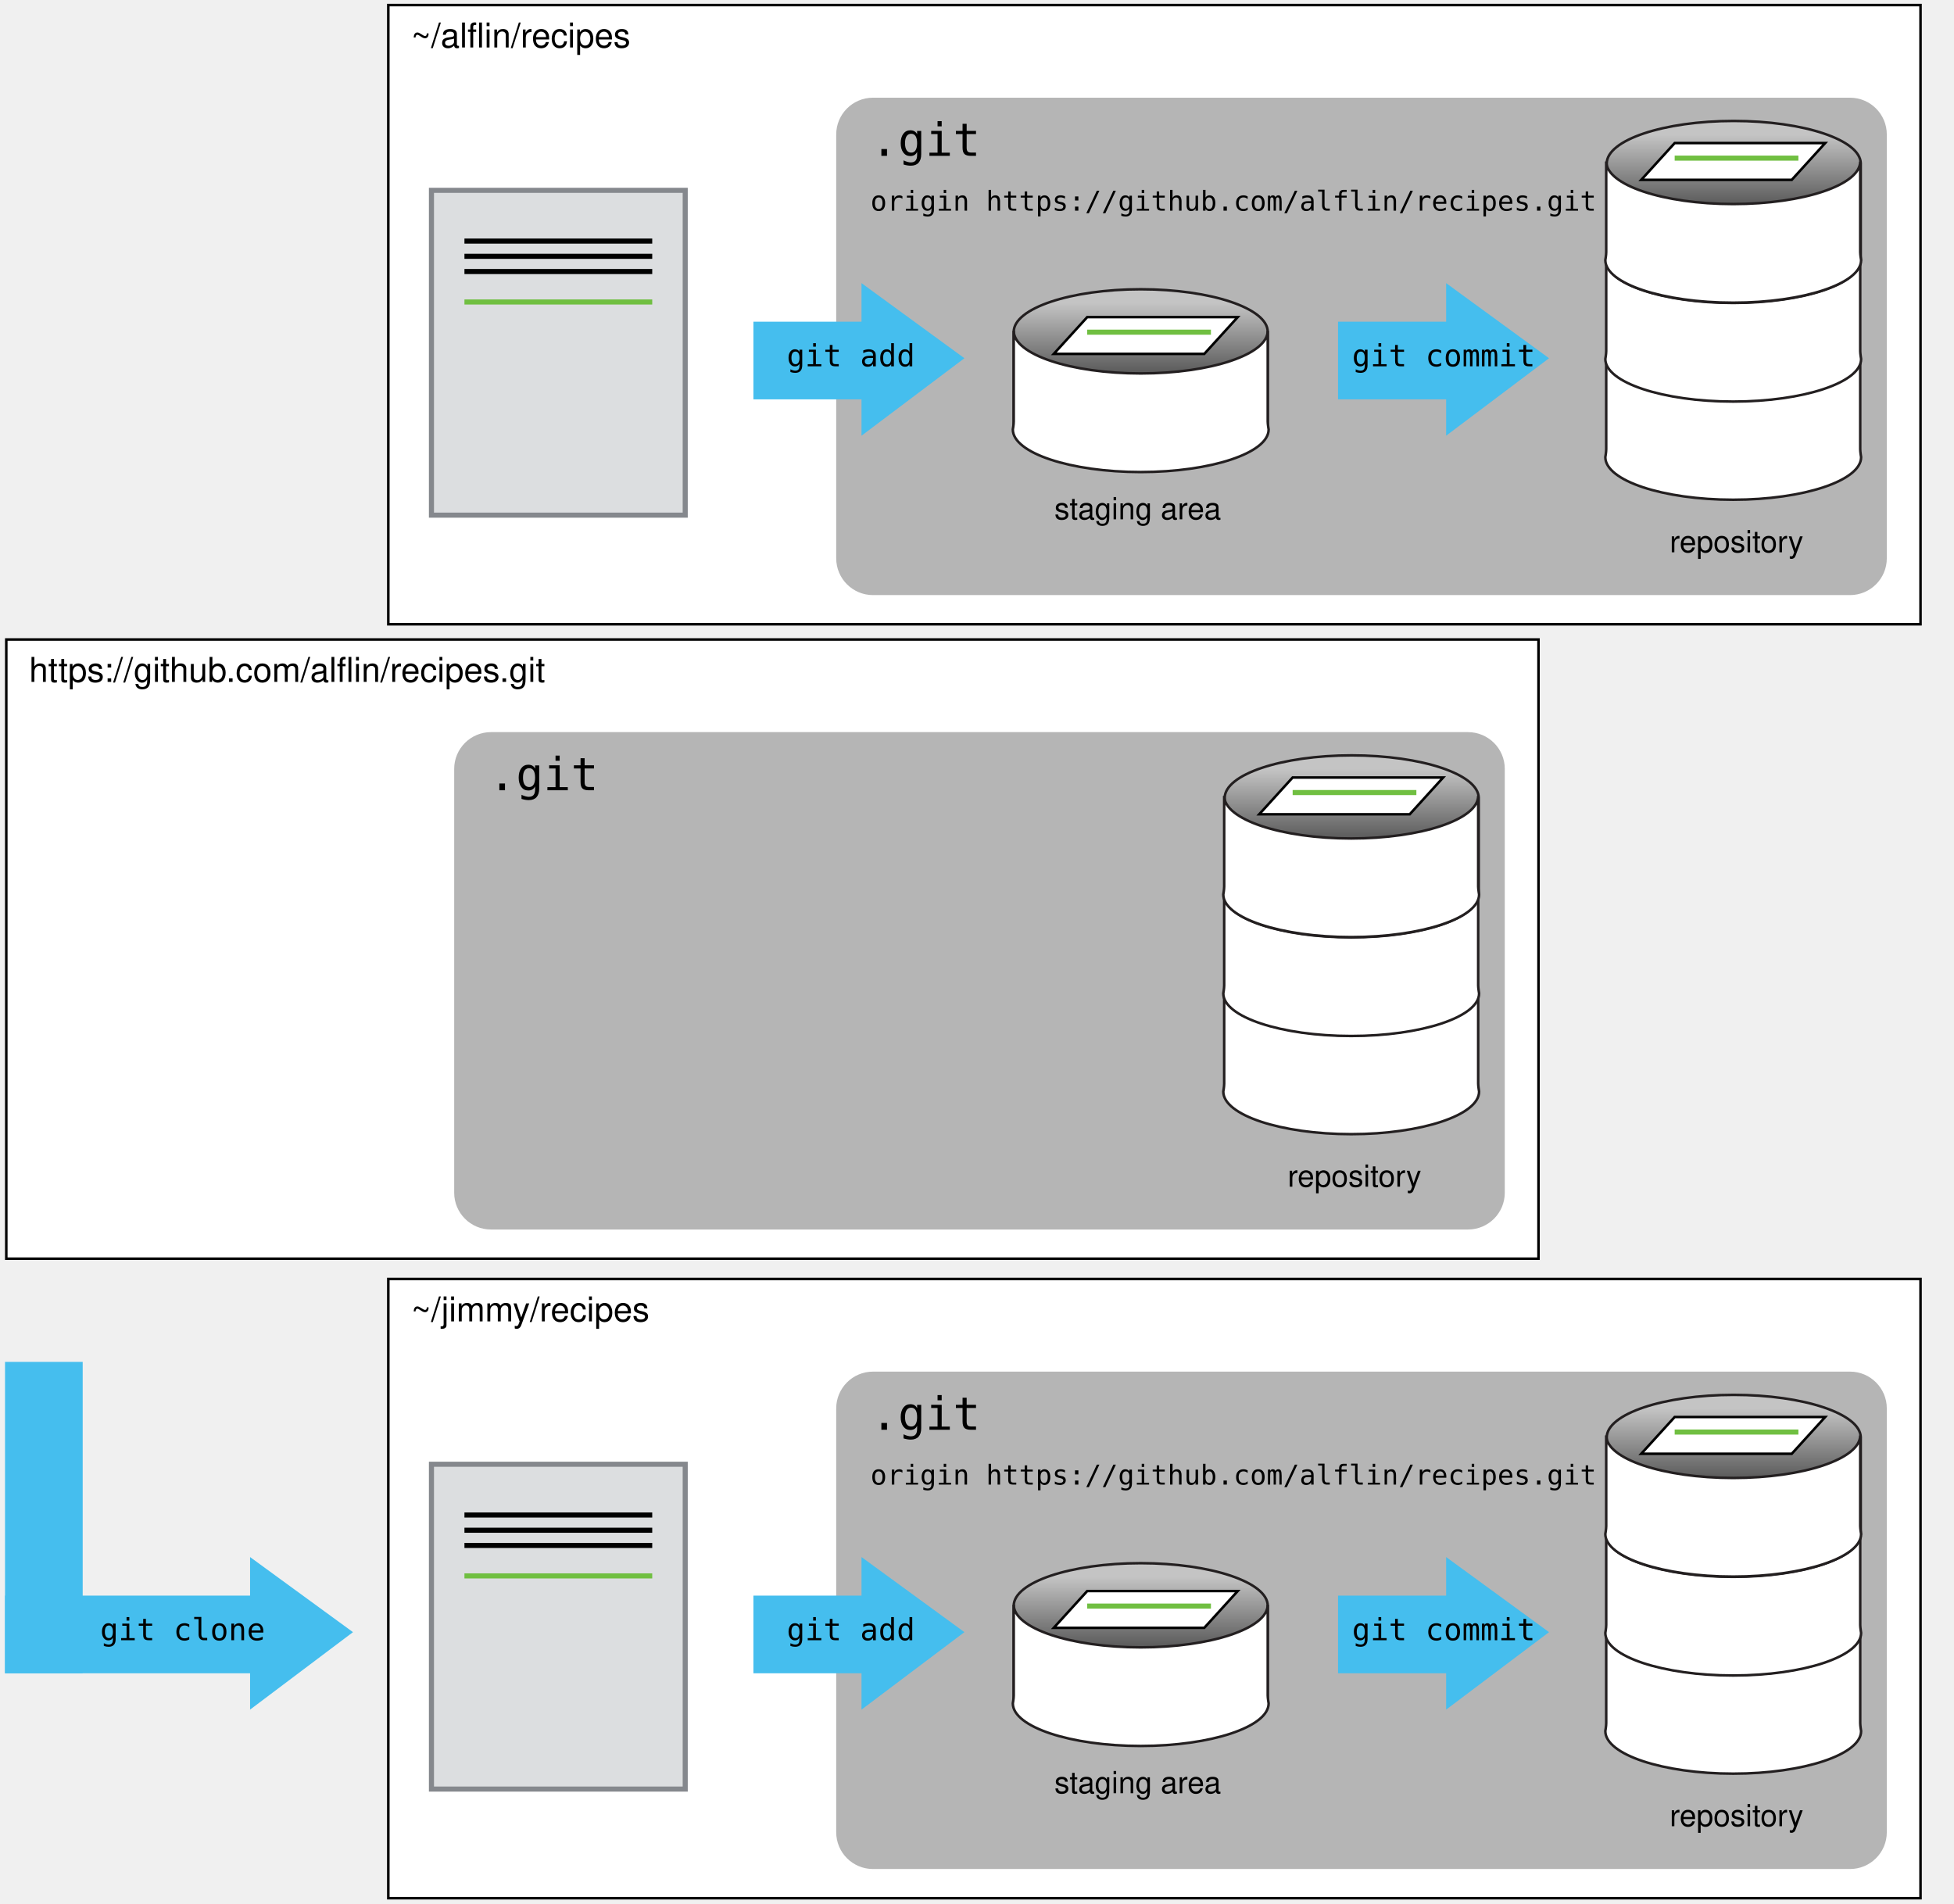
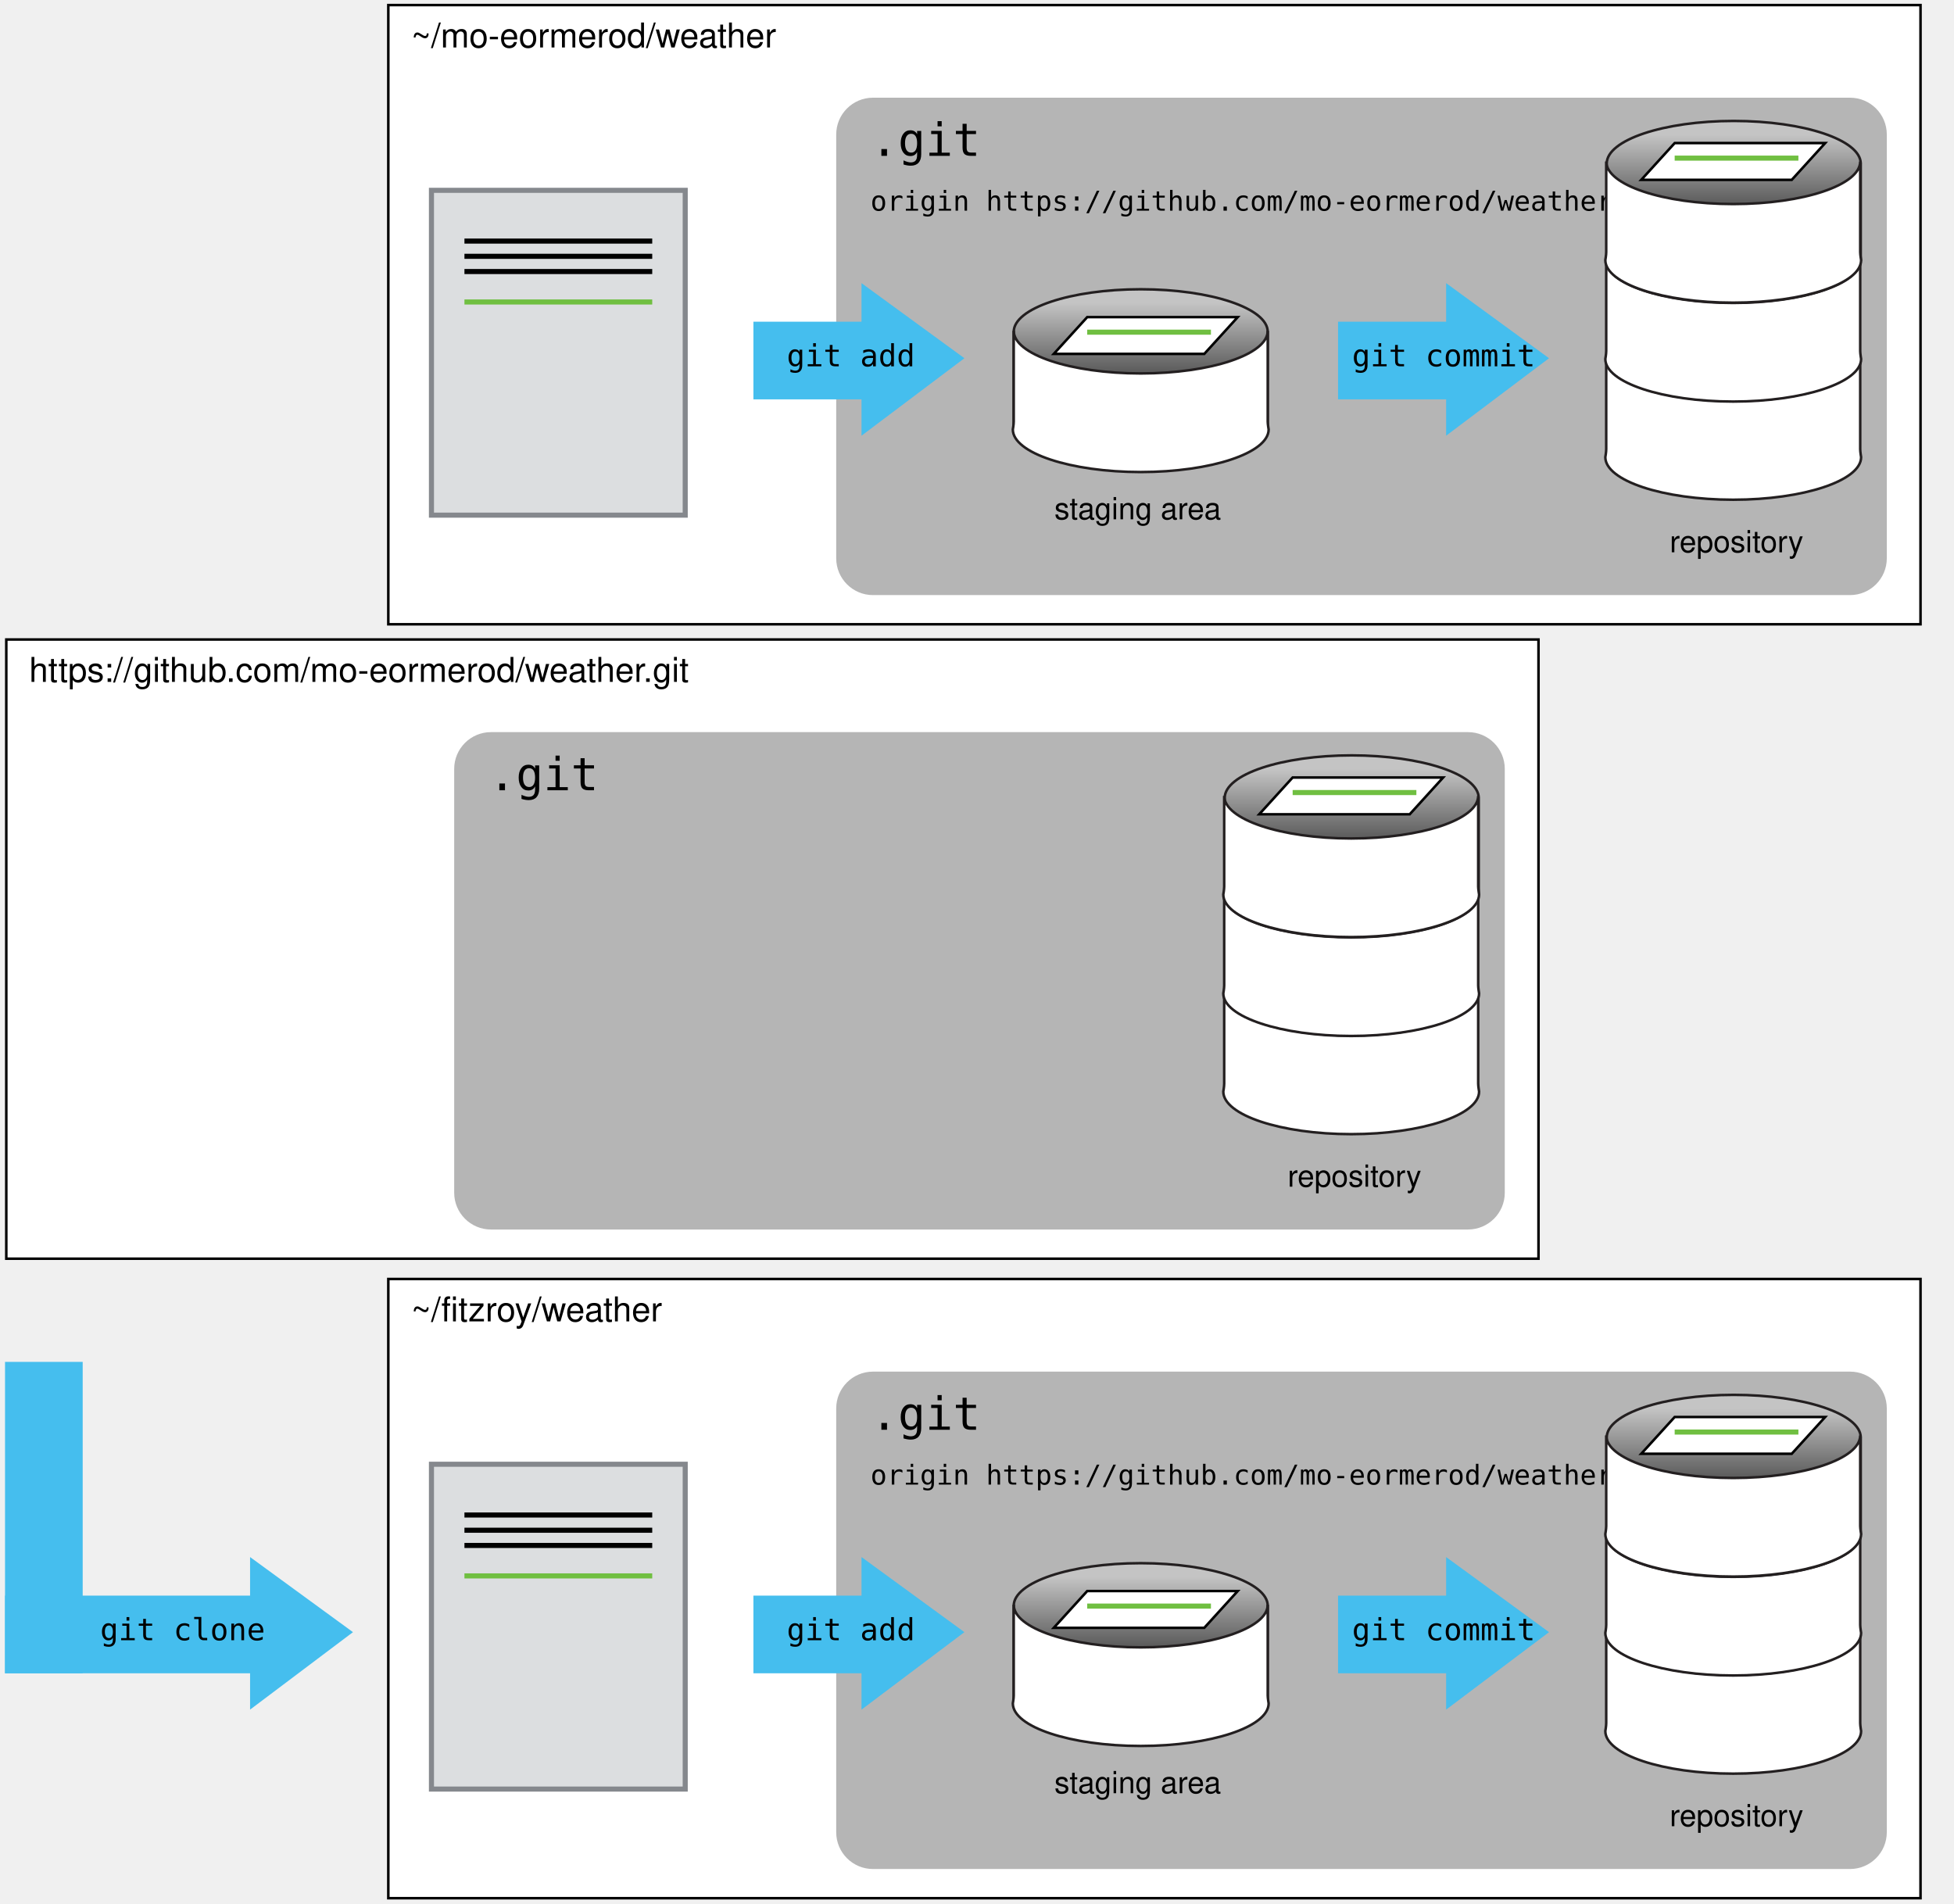
<svg xmlns="http://www.w3.org/2000/svg" xmlns:xlink="http://www.w3.org/1999/xlink" version="1.1" x="0px" y="0px" width="770" height="750" viewBox="0 0 770 750" enable-background="new 0 0 622 452" xml:space="preserve" id="svg4593">
  <defs id="defs4776">
    <linearGradient y2="363.473" x2="480.357" y1="334.872" x1="480.357" gradientUnits="userSpaceOnUse" id="SVGID_1_" gradientTransform="translate(279.4359,-47.97182)">
      <stop id="stop4613" style="stop-color:#C4C4C4" offset="0.098" />
      <stop id="stop4615" style="stop-color:#686868" offset="0.533" />
      <stop id="stop4617" style="stop-color:#000000" offset="1" />
    </linearGradient>
    <linearGradient xlink:href="#SVGID_3_" id="linearGradient5073" gradientUnits="userSpaceOnUse" x1="537.177" y1="57.66" x2="537.177" y2="112.913" />
    <linearGradient xlink:href="#SVGID_3_" id="linearGradient5457" gradientUnits="userSpaceOnUse" x1="537.177" y1="57.66" x2="537.177" y2="112.913" />
    <linearGradient xlink:href="#SVGID_2_" id="linearGradient10592" gradientUnits="userSpaceOnUse" x1="303.499" y1="123.986" x2="303.499" y2="179.235" />
    <linearGradient xlink:href="#SVGID_3_" id="linearGradient10594" gradientUnits="userSpaceOnUse" x1="537.177" y1="57.66" x2="537.177" y2="112.913" />
    <linearGradient xlink:href="#SVGID_2_" id="linearGradient10905" gradientUnits="userSpaceOnUse" x1="303.499" y1="123.986" x2="303.499" y2="179.235" />
  </defs>
  <text xml:space="preserve" style="font-style:normal;font-variant:normal;font-weight:normal;font-stretch:normal;font-size:12px;line-height:125%;font-family:Monospace;-inkscape-font-specification:Monospace;text-align:start;letter-spacing:0px;word-spacing:0px;writing-mode:lr-tb;text-anchor:start;fill:#000000;fill-opacity:1;stroke:none;stroke-width:1px;stroke-linecap:butt;stroke-linejoin:miter;stroke-opacity:1" x="720.692" y="35.841" id="text4930">
    <tspan id="tspan4932" x="720.692" y="35.841" />
  </text>
  <g id="g10741" transform="translate(4.5000001e-7,-1)">
    <g id="g10396">
      <rect style="fill:#ffffff;stroke:#000000;stroke-miterlimit:10" id="rect4596" height="244" width="603.785" stroke-miterlimit="10" y="3" x="153.02" />
      <g id="Layer_5" transform="translate(146.0202,-9)">
        <g id="g4654">
          <path stroke-miterlimit="10" d="m 598,63 c 0,-8.284 -6.716,-15 -15,-15 l -385,0 c -8.284,0 -15,6.716 -15,15 l 0,167 c 0,8.284 6.716,15 15,15 l 385,0 c 8.284,0 15,-6.716 15,-15 l 0,-167 z" id="path4656" style="fill:#b5b5b5;stroke:#ffffff;stroke-miterlimit:10" />
          <rect x="197" y="59" width="425" height="70.269" id="rect4658" style="fill:none" />
          <text transform="translate(197,71.4199)" id="text4660">
            <tspan x="0" y="0" font-size="18" id="tspan4662" style="font-size:18px;font-family:Consolas">.git</tspan>
-             <tspan x="0" y="21.6" font-size="10.8" id="tspan4664" style="font-size:10.8px;font-family:Consolas">origin https://github.com/alflin/recipes.git</tspan>
+             <tspan x="0" y="21.6" font-size="10.8" id="tspan4664" style="font-size:10.8px;font-family:Consolas">origin https://github.com/mo-eormerod/weather.git</tspan>
          </text>
        </g>
        <rect x="16" y="19" width="195.585" height="24.449" id="rect4666" style="fill:none" />
-         <text transform="translate(16,28.707)" font-size="13.5" id="text4668" style="font-size:13.5px;font-family:Helvetica">~/alflin/recipes</text>
+         <text transform="translate(16,28.707)" font-size="13.5" id="text4668" style="font-size:13.5px;font-family:Helvetica">~/mo-eormerod/weather</text>
      </g>
      <g id="Layer_1" transform="translate(146.0202,-9)">
        <g id="g4721">
          <rect x="24" y="85" width="100" height="128" id="rect4723" style="fill:#dcdee0" />
          <rect x="24" y="85" width="100" height="128" id="rect4725" style="fill:none;stroke:#85888d;stroke-width:2" />
          <line x1="37" y1="105" x2="111" y2="105" id="line4727" style="fill:none;stroke:#000000;stroke-width:2" />
          <line x1="37" y1="111" x2="111" y2="111" id="line4729" style="fill:none;stroke:#000000;stroke-width:2" />
          <line x1="37" y1="117" x2="111" y2="117" id="line4731" style="fill:none;stroke:#000000;stroke-width:2" />
          <line x1="37" y1="129" x2="111" y2="129" id="line4733" style="fill:none;stroke:#70bf41;stroke-width:2" />
        </g>
      </g>
      <rect style="fill:none" id="rect4742" height="14" width="52.743" y="137.069" x="310.02" />
      <g id="g5114" transform="translate(146.0202,-9)">
        <g id="g4736">
          <rect x="150.871" y="136.768" width="45.956" height="30.604" id="rect4738" style="fill:#45beee" />
          <polygon points="234.02,151.163 193.467,121.571 193.467,181.695 " id="polygon4740" style="fill:#45beee" />
        </g>
        <text y="154.35" x="164" font-size="12" id="text4744" style="font-size:12px;font-family:Consolas">git add</text>
      </g>
      <rect style="fill:none" id="rect4752" height="14" width="85.542" y="137.069" x="523" />
      <g id="g5108" transform="translate(146.0202,-9)">
        <g id="g4746">
          <rect x="381.251" y="136.768" width="45.956" height="30.604" id="rect4748" style="fill:#45beee" />
          <polygon points="464.399,151.163 423.847,121.571 423.847,181.695 " id="polygon4750" style="fill:#45beee" />
        </g>
        <text y="154.35" x="386.764" font-size="12" id="text4754" style="font-size:12px;font-family:Consolas">git commit</text>
      </g>
      <rect style="fill:none" id="rect4766" height="17" width="147" y="197" x="375.02" />
      <g id="g5093" transform="translate(146.0202,-9)">
        <g id="Layer_3">
          <g id="g4671">
            <linearGradient y2="179.235" x2="303.499" y1="123.986" x1="303.499" gradientUnits="userSpaceOnUse" id="SVGID_2_">
              <stop id="stop4674" style="stop-color:#C4C4C4" offset="0.098" />
              <stop id="stop4676" style="stop-color:#686868" offset="0.533" />
              <stop id="stop4678" style="stop-color:#000000" offset="1" />
            </linearGradient>
            <path id="path4680" d="m 253.453,178.205 c 0,-9.264 22.404,-16.777 50.047,-16.777 27.643,0 50.045,7.514 50.045,16.777 l 0,1.029 c 0,0 0,-2.115 0,-3.117 0,-1.007 0,-35.745 0,-35.745 l 0,0.394 c 0,-9.27 -22.402,-16.78 -50.045,-16.78 -27.643,0 -50.047,7.51 -50.047,16.78 l 0,-0.394 c 0,0 0,34.519 0,35.733 0,1.205 0,3.129 0,3.129 l 0,-1.029 z" stroke-miterlimit="10" style="fill:url(#linearGradient10905);stroke:#231f20;stroke-miterlimit:10" />
            <g id="g4682">
              <path id="path4684" d="m 353.545,140.373 c 0,0 0,34.738 0,35.745 0,1.002 0.355,3.117 0.355,3.117 0,9.27 -22.758,16.779 -50.4,16.779 -27.642,0 -50.4,-7.51 -50.4,-16.779 0,0 0.354,-1.924 0.354,-3.129 0,-1.214 0,-35.733 0,-35.733 0,9.274 22.404,16.785 50.047,16.785 27.643,0 50.044,-7.511 50.044,-16.785 z" stroke-miterlimit="10" style="fill:#ffffff;stroke:#231f20;stroke-miterlimit:10" />
            </g>
          </g>
          <g id="g4686">
            <polygon id="polygon4688" points="341.719,134.965 282.411,134.965 269.235,149.459 328.542,149.459 " stroke-miterlimit="10" style="fill:#ffffff;stroke:#000000;stroke-miterlimit:10" />
            <line id="line4690" y2="140.894" x2="331.165" y1="140.894" x1="282.411" style="fill:none;stroke:#70bf41;stroke-width:2" />
          </g>
        </g>
        <text y="214.628" x="269.477" font-size="12" id="text4768" style="font-size:12px;font-family:Helvetica">staging area</text>
      </g>
      <rect style="fill:none" id="rect4770" height="17" width="147" y="210" x="610.805" />
      <g id="g5075" transform="translate(146.0202,-9)">
        <g id="Layer_4">
          <linearGradient y2="112.913" x2="537.177" y1="57.66" x1="537.177" gradientUnits="userSpaceOnUse" id="SVGID_3_">
            <stop id="stop4694" style="stop-color:#C4C4C4" offset="0.098" />
            <stop id="stop4696" style="stop-color:#686868" offset="0.533" />
            <stop id="stop4698" style="stop-color:#000000" offset="1" />
          </linearGradient>
          <path id="path4700" d="m 487.13,111.882 c 0,-9.268 22.407,-16.781 50.047,-16.781 27.641,0 50.047,7.513 50.047,16.781 l 0,1.03 c 0,0 0,-2.118 0,-3.121 0,-1.003 0,-35.739 0,-35.739 l 0,0.388 c 0,-9.268 -22.406,-16.781 -50.047,-16.781 -27.64,0 -50.047,7.513 -50.047,16.781 l 0,-0.388 c 0,0 0,34.519 0,35.728 0,1.209 0,3.132 0,3.132 l 0,-1.03 z" stroke-miterlimit="10" style="fill:url(#linearGradient5457);stroke:#231f20;stroke-miterlimit:10" />
          <g id="g4702">
            <path id="path4704" d="m 587.021,151.283 c 0,0 0,34.738 0,35.74 0,1.002 0.354,3.121 0.354,3.121 0,9.268 -22.76,16.779 -50.4,16.779 -27.64,0 -50.399,-7.512 -50.399,-16.779 0,0 0.353,-1.924 0.353,-3.133 0,-1.209 0,-35.729 0,-35.729 0,9.268 22.407,16.781 50.047,16.781 27.638,0.001 50.045,-7.512 50.045,-16.78 z" stroke-miterlimit="10" style="fill:#ffffff;stroke:#231f20;stroke-miterlimit:10" />
          </g>
          <g id="g4706">
            <path id="path4708" d="m 587.021,112.601 c 0,0 0,34.736 0,35.739 0,1.002 0.354,3.121 0.354,3.121 0,9.268 -22.76,16.779 -50.4,16.779 -27.64,0 -50.399,-7.512 -50.399,-16.779 0,0 0.353,-1.923 0.353,-3.132 0,-1.209 0,-35.728 0,-35.728 0,9.268 22.407,16.78 50.047,16.78 27.638,0 50.045,-7.512 50.045,-16.78 z" stroke-miterlimit="10" style="fill:#ffffff;stroke:#231f20;stroke-miterlimit:10" />
          </g>
          <g id="g4710">
            <path id="path4712" d="m 587.021,73.628 c 0,0 0,34.737 0,35.739 0,1.002 0.354,3.12 0.354,3.12 0,9.269 -22.76,16.781 -50.4,16.781 -27.64,0 -50.399,-7.513 -50.399,-16.781 0,0 0.353,-1.922 0.353,-3.131 0,-1.209 0,-35.728 0,-35.728 0,9.268 22.407,16.78 50.047,16.78 27.638,0.001 50.045,-7.512 50.045,-16.78 z" stroke-miterlimit="10" style="fill:#ffffff;stroke:#231f20;stroke-miterlimit:10" />
          </g>
          <g id="g4714">
            <polygon id="polygon4716" points="573.216,66.381 513.908,66.381 500.732,80.875 560.039,80.875 " stroke-miterlimit="10" style="fill:#ffffff;stroke:#000000;stroke-miterlimit:10" />
            <line id="line4718" y2="72.311" x2="562.662" y1="72.311" x1="513.908" style="fill:none;stroke:#70bf41;stroke-width:2" />
          </g>
        </g>
        <text y="227.628" x="511.941" font-size="12" id="text4772" style="font-size:12px;font-family:Helvetica">repository</text>
      </g>
      <rect x="610.805" y="210" width="147" height="17" id="rect4977" style="fill:none" />
    </g>
    <g transform="translate(-4.520231,-9)" id="g5196">
      <rect x="7" y="262" stroke-miterlimit="10" width="603.785" height="244" id="rect4811" style="fill:#ffffff;stroke:#000000;stroke-miterlimit:10" />
      <path id="path4817" d="m 598,313 c 0,-8.284 -6.716,-15 -15,-15 l -385,0 c -8.284,0 -15,6.716 -15,15 l 0,167 c 0,8.284 6.716,15 15,15 l 385,0 c 8.284,0 15,-6.716 15,-15 l 0,-167 z" stroke-miterlimit="10" style="fill:#b5b5b5;stroke:#ffffff;stroke-miterlimit:10" />
      <rect id="rect4819" height="70.269" width="425" y="309" x="197" style="fill:none" />
      <text id="text4821" x="197" y="321.42">
        <tspan id="tspan4823" font-size="18" y="321.42" x="197" style="font-size:18px;font-family:Consolas">.git</tspan>
        <tspan id="tspan4825" font-size="10.8" y="343.02" x="197" style="font-size:10.8px;font-family:Consolas" />
      </text>
      <rect style="fill:none" x="16" y="269" width="195.585" height="24.449" id="rect4827" />
-       <text style="font-size:13.5px;font-family:Helvetica" font-size="13.5" id="text4829" x="16" y="278.707">https://github.com/alflin/recipes.git</text>
+       <text style="font-size:13.5px;font-family:Helvetica" font-size="13.5" id="text4829" x="16" y="278.707">https://github.com/mo-eormerod/weather.git</text>
      <g id="g5055" transform="translate(0,250)">
        <g id="g5023">
          <linearGradient id="linearGradient5025" gradientUnits="userSpaceOnUse" x1="537.177" y1="57.66" x2="537.177" y2="112.913">
            <stop offset="0.098" style="stop-color:#C4C4C4" id="stop5027" />
            <stop offset="0.533" style="stop-color:#686868" id="stop5029" />
            <stop offset="1" style="stop-color:#000000" id="stop5031" />
          </linearGradient>
          <path stroke-miterlimit="10" d="m 487.13,111.882 c 0,-9.268 22.407,-16.781 50.047,-16.781 27.641,0 50.047,7.513 50.047,16.781 l 0,1.03 c 0,0 0,-2.118 0,-3.121 0,-1.003 0,-35.739 0,-35.739 l 0,0.388 c 0,-9.268 -22.406,-16.781 -50.047,-16.781 -27.64,0 -50.047,7.513 -50.047,16.781 l 0,-0.388 c 0,0 0,34.519 0,35.728 0,1.209 0,3.132 0,3.132 l 0,-1.03 z" id="path5033" style="fill:url(#linearGradient5073);stroke:#231f20;stroke-miterlimit:10" />
          <g id="g5035">
            <path stroke-miterlimit="10" d="m 587.021,151.283 c 0,0 0,34.738 0,35.74 0,1.002 0.354,3.121 0.354,3.121 0,9.268 -22.76,16.779 -50.4,16.779 -27.64,0 -50.399,-7.512 -50.399,-16.779 0,0 0.353,-1.924 0.353,-3.133 0,-1.209 0,-35.729 0,-35.729 0,9.268 22.407,16.781 50.047,16.781 27.638,0.001 50.045,-7.512 50.045,-16.78 z" id="path5037" style="fill:#ffffff;stroke:#231f20;stroke-miterlimit:10" />
          </g>
          <g id="g5039">
            <path stroke-miterlimit="10" d="m 587.021,112.601 c 0,0 0,34.736 0,35.739 0,1.002 0.354,3.121 0.354,3.121 0,9.268 -22.76,16.779 -50.4,16.779 -27.64,0 -50.399,-7.512 -50.399,-16.779 0,0 0.353,-1.923 0.353,-3.132 0,-1.209 0,-35.728 0,-35.728 0,9.268 22.407,16.78 50.047,16.78 27.638,0 50.045,-7.512 50.045,-16.78 z" id="path5041" style="fill:#ffffff;stroke:#231f20;stroke-miterlimit:10" />
          </g>
          <g id="g5043">
            <path stroke-miterlimit="10" d="m 587.021,73.628 c 0,0 0,34.737 0,35.739 0,1.002 0.354,3.12 0.354,3.12 0,9.269 -22.76,16.781 -50.4,16.781 -27.64,0 -50.399,-7.513 -50.399,-16.781 0,0 0.353,-1.922 0.353,-3.131 0,-1.209 0,-35.728 0,-35.728 0,9.268 22.407,16.78 50.047,16.78 27.638,0.001 50.045,-7.512 50.045,-16.78 z" id="path5045" style="fill:#ffffff;stroke:#231f20;stroke-miterlimit:10" />
          </g>
          <g id="g5047">
            <polygon stroke-miterlimit="10" points="513.908,66.381 500.732,80.875 560.039,80.875 573.216,66.381 " id="polygon5049" style="fill:#ffffff;stroke:#000000;stroke-miterlimit:10" />
            <line x1="513.908" y1="72.311" x2="562.662" y2="72.311" id="line5051" style="fill:none;stroke:#70bf41;stroke-width:2" />
          </g>
        </g>
        <text style="font-size:12px;font-family:Helvetica" id="text5053" font-size="12" x="511.941" y="227.628">repository</text>
      </g>
      <rect style="fill:none" id="rect4762" height="14" width="165.548" transform="matrix(0.9804651,0.196693,-0.196693,0.9804651,0,0)" y="272.824" x="200.719" />
    </g>
    <g id="g10670">
      <g id="g10664">
        <rect style="fill:#45beee" id="rect5294" height="30.604" width="122.711" y="-32.584" x="537.661" transform="matrix(0,1,-1,0,0,0)" />
        <rect x="1.98" y="629.768" width="99.924" height="30.604" id="rect5124" style="fill:#45beee" />
        <polygon transform="translate(-325.3029,493)" points="464.399,151.163 423.847,121.571 423.847,181.695 " id="polygon5126" style="fill:#45beee" />
        <text style="font-size:12px;font-family:Consolas" id="text5128" font-size="12" x="39.461" y="647.35">git clone</text>
      </g>
      <rect x="153.02" y="505" stroke-miterlimit="10" width="603.785" height="244" id="rect10464" style="fill:#ffffff;stroke:#000000;stroke-miterlimit:10" />
      <g transform="translate(146.0202,493)" id="g10466">
        <g id="g10468">
          <path style="fill:#b5b5b5;stroke:#ffffff;stroke-miterlimit:10" id="path10470" d="m 598,63 c 0,-8.284 -6.716,-15 -15,-15 l -385,0 c -8.284,0 -15,6.716 -15,15 l 0,167 c 0,8.284 6.716,15 15,15 l 385,0 c 8.284,0 15,-6.716 15,-15 l 0,-167 z" stroke-miterlimit="10" />
          <rect style="fill:none" id="rect10472" height="70.269" width="425" y="59" x="197" />
          <text id="text10474" transform="translate(197,71.4199)">
            <tspan style="font-size:18px;font-family:Consolas" id="tspan10476" font-size="18" y="0" x="0">.git</tspan>
-             <tspan style="font-size:10.8px;font-family:Consolas" id="tspan10478" font-size="10.8" y="21.6" x="0">origin https://github.com/alflin/recipes.git</tspan>
+             <tspan style="font-size:10.8px;font-family:Consolas" id="tspan10478" font-size="10.8" y="21.6" x="0">origin https://github.com/mo-eormerod/weather.git</tspan>
          </text>
        </g>
        <rect style="fill:none" id="rect10480" height="24.449" width="195.585" y="19" x="16" />
-         <text style="font-size:13.5px;font-family:Helvetica" id="text10482" font-size="13.5" transform="translate(16,28.707)">~/jimmy/recipes</text>
+         <text style="font-size:13.5px;font-family:Helvetica" id="text10482" font-size="13.5" transform="translate(16,28.707)">~/fitzroy/weather</text>
      </g>
      <g transform="translate(146.0202,493)" id="g10484">
        <g id="g10486">
          <rect style="fill:#dcdee0" id="rect10488" height="128" width="100" y="85" x="24" />
          <rect style="fill:none;stroke:#85888d;stroke-width:2" id="rect10490" height="128" width="100" y="85" x="24" />
          <line style="fill:none;stroke:#000000;stroke-width:2" id="line10492" y2="105" x2="111" y1="105" x1="37" />
          <line style="fill:none;stroke:#000000;stroke-width:2" id="line10494" y2="111" x2="111" y1="111" x1="37" />
          <line style="fill:none;stroke:#000000;stroke-width:2" id="line10496" y2="117" x2="111" y1="117" x1="37" />
          <line style="fill:none;stroke:#70bf41;stroke-width:2" id="line10498" y2="129" x2="111" y1="129" x1="37" />
        </g>
      </g>
      <rect x="310.02" y="639.069" width="52.743" height="14" id="rect10500" style="fill:none" />
      <g transform="translate(146.0202,493)" id="g10502">
        <g id="g10504">
          <rect style="fill:#45beee" id="rect10506" height="30.604" width="45.956" y="136.768" x="150.871" />
          <polygon style="fill:#45beee" id="polygon10508" points="193.467,121.571 193.467,181.695 234.02,151.163 " />
        </g>
        <text style="font-size:12px;font-family:Consolas" id="text10510" font-size="12" x="164" y="154.35">git add</text>
      </g>
      <rect x="523" y="639.069" width="85.542" height="14" id="rect10512" style="fill:none" />
      <g transform="translate(146.0202,493)" id="g10514">
        <g id="g10516">
          <rect style="fill:#45beee" id="rect10518" height="30.604" width="45.956" y="136.768" x="381.251" />
          <polygon style="fill:#45beee" id="polygon10520" points="423.847,121.571 423.847,181.695 464.399,151.163 " />
        </g>
        <text style="font-size:12px;font-family:Consolas" id="text10522" font-size="12" x="386.764" y="154.35">git commit</text>
      </g>
      <rect x="375.02" y="699" width="147" height="17" id="rect10524" style="fill:none" />
      <g transform="translate(146.0202,493)" id="g10526">
        <g id="g10528">
          <g id="g10530">
            <linearGradient id="linearGradient10532" gradientUnits="userSpaceOnUse" x1="303.499" y1="123.986" x2="303.499" y2="179.235">
              <stop offset="0.098" style="stop-color:#C4C4C4" id="stop10534" />
              <stop offset="0.533" style="stop-color:#686868" id="stop10536" />
              <stop offset="1" style="stop-color:#000000" id="stop10538" />
            </linearGradient>
            <path style="fill:url(#linearGradient10592);stroke:#231f20;stroke-miterlimit:10" stroke-miterlimit="10" d="m 253.453,178.205 c 0,-9.264 22.404,-16.777 50.047,-16.777 27.643,0 50.045,7.514 50.045,16.777 l 0,1.029 c 0,0 0,-2.115 0,-3.117 0,-1.007 0,-35.745 0,-35.745 l 0,0.394 c 0,-9.27 -22.402,-16.78 -50.045,-16.78 -27.643,0 -50.047,7.51 -50.047,16.78 l 0,-0.394 c 0,0 0,34.519 0,35.733 0,1.205 0,3.129 0,3.129 l 0,-1.029 z" id="path10540" />
            <g id="g10542">
              <path style="fill:#ffffff;stroke:#231f20;stroke-miterlimit:10" stroke-miterlimit="10" d="m 353.545,140.373 c 0,0 0,34.738 0,35.745 0,1.002 0.355,3.117 0.355,3.117 0,9.27 -22.758,16.779 -50.4,16.779 -27.642,0 -50.4,-7.51 -50.4,-16.779 0,0 0.354,-1.924 0.354,-3.129 0,-1.214 0,-35.733 0,-35.733 0,9.274 22.404,16.785 50.047,16.785 27.643,0 50.044,-7.511 50.044,-16.785 z" id="path10544" />
            </g>
          </g>
          <g id="g10546">
            <polygon style="fill:#ffffff;stroke:#000000;stroke-miterlimit:10" stroke-miterlimit="10" points="282.411,134.965 269.235,149.459 328.542,149.459 341.719,134.965 " id="polygon10548" />
            <line style="fill:none;stroke:#70bf41;stroke-width:2" x1="282.411" y1="140.894" x2="331.165" y2="140.894" id="line10550" />
          </g>
        </g>
        <text style="font-size:12px;font-family:Helvetica" id="text10552" font-size="12" x="269.477" y="214.628">staging area</text>
      </g>
      <rect x="610.805" y="712" width="147" height="17" id="rect10554" style="fill:none" />
      <g transform="translate(146.0202,493)" id="g10556">
        <g id="g10558">
          <linearGradient id="linearGradient10560" gradientUnits="userSpaceOnUse" x1="537.177" y1="57.66" x2="537.177" y2="112.913">
            <stop offset="0.098" style="stop-color:#C4C4C4" id="stop10562" />
            <stop offset="0.533" style="stop-color:#686868" id="stop10564" />
            <stop offset="1" style="stop-color:#000000" id="stop10566" />
          </linearGradient>
          <path style="fill:url(#linearGradient10594);stroke:#231f20;stroke-miterlimit:10" stroke-miterlimit="10" d="m 487.13,111.882 c 0,-9.268 22.407,-16.781 50.047,-16.781 27.641,0 50.047,7.513 50.047,16.781 l 0,1.03 c 0,0 0,-2.118 0,-3.121 0,-1.003 0,-35.739 0,-35.739 l 0,0.388 c 0,-9.268 -22.406,-16.781 -50.047,-16.781 -27.64,0 -50.047,7.513 -50.047,16.781 l 0,-0.388 c 0,0 0,34.519 0,35.728 0,1.209 0,3.132 0,3.132 l 0,-1.03 z" id="path10568" />
          <g id="g10570">
            <path style="fill:#ffffff;stroke:#231f20;stroke-miterlimit:10" stroke-miterlimit="10" d="m 587.021,151.283 c 0,0 0,34.738 0,35.74 0,1.002 0.354,3.121 0.354,3.121 0,9.268 -22.76,16.779 -50.4,16.779 -27.64,0 -50.399,-7.512 -50.399,-16.779 0,0 0.353,-1.924 0.353,-3.133 0,-1.209 0,-35.729 0,-35.729 0,9.268 22.407,16.781 50.047,16.781 27.638,0.001 50.045,-7.512 50.045,-16.78 z" id="path10572" />
          </g>
          <g id="g10574">
            <path style="fill:#ffffff;stroke:#231f20;stroke-miterlimit:10" stroke-miterlimit="10" d="m 587.021,112.601 c 0,0 0,34.736 0,35.739 0,1.002 0.354,3.121 0.354,3.121 0,9.268 -22.76,16.779 -50.4,16.779 -27.64,0 -50.399,-7.512 -50.399,-16.779 0,0 0.353,-1.923 0.353,-3.132 0,-1.209 0,-35.728 0,-35.728 0,9.268 22.407,16.78 50.047,16.78 27.638,0 50.045,-7.512 50.045,-16.78 z" id="path10576" />
          </g>
          <g id="g10578">
            <path style="fill:#ffffff;stroke:#231f20;stroke-miterlimit:10" stroke-miterlimit="10" d="m 587.021,73.628 c 0,0 0,34.737 0,35.739 0,1.002 0.354,3.12 0.354,3.12 0,9.269 -22.76,16.781 -50.4,16.781 -27.64,0 -50.399,-7.513 -50.399,-16.781 0,0 0.353,-1.922 0.353,-3.131 0,-1.209 0,-35.728 0,-35.728 0,9.268 22.407,16.78 50.047,16.78 27.638,0.001 50.045,-7.512 50.045,-16.78 z" id="path10580" />
          </g>
          <g id="g10582">
            <polygon style="fill:#ffffff;stroke:#000000;stroke-miterlimit:10" stroke-miterlimit="10" points="513.908,66.381 500.732,80.875 560.039,80.875 573.216,66.381 " id="polygon10584" />
            <line style="fill:none;stroke:#70bf41;stroke-width:2" x1="513.908" y1="72.311" x2="562.662" y2="72.311" id="line10586" />
          </g>
        </g>
        <text style="font-size:12px;font-family:Helvetica" id="text10588" font-size="12" x="511.941" y="227.628">repository</text>
      </g>
      <rect style="fill:none" id="rect10590" height="17" width="147" y="712" x="610.805" />
    </g>
  </g>
</svg>
